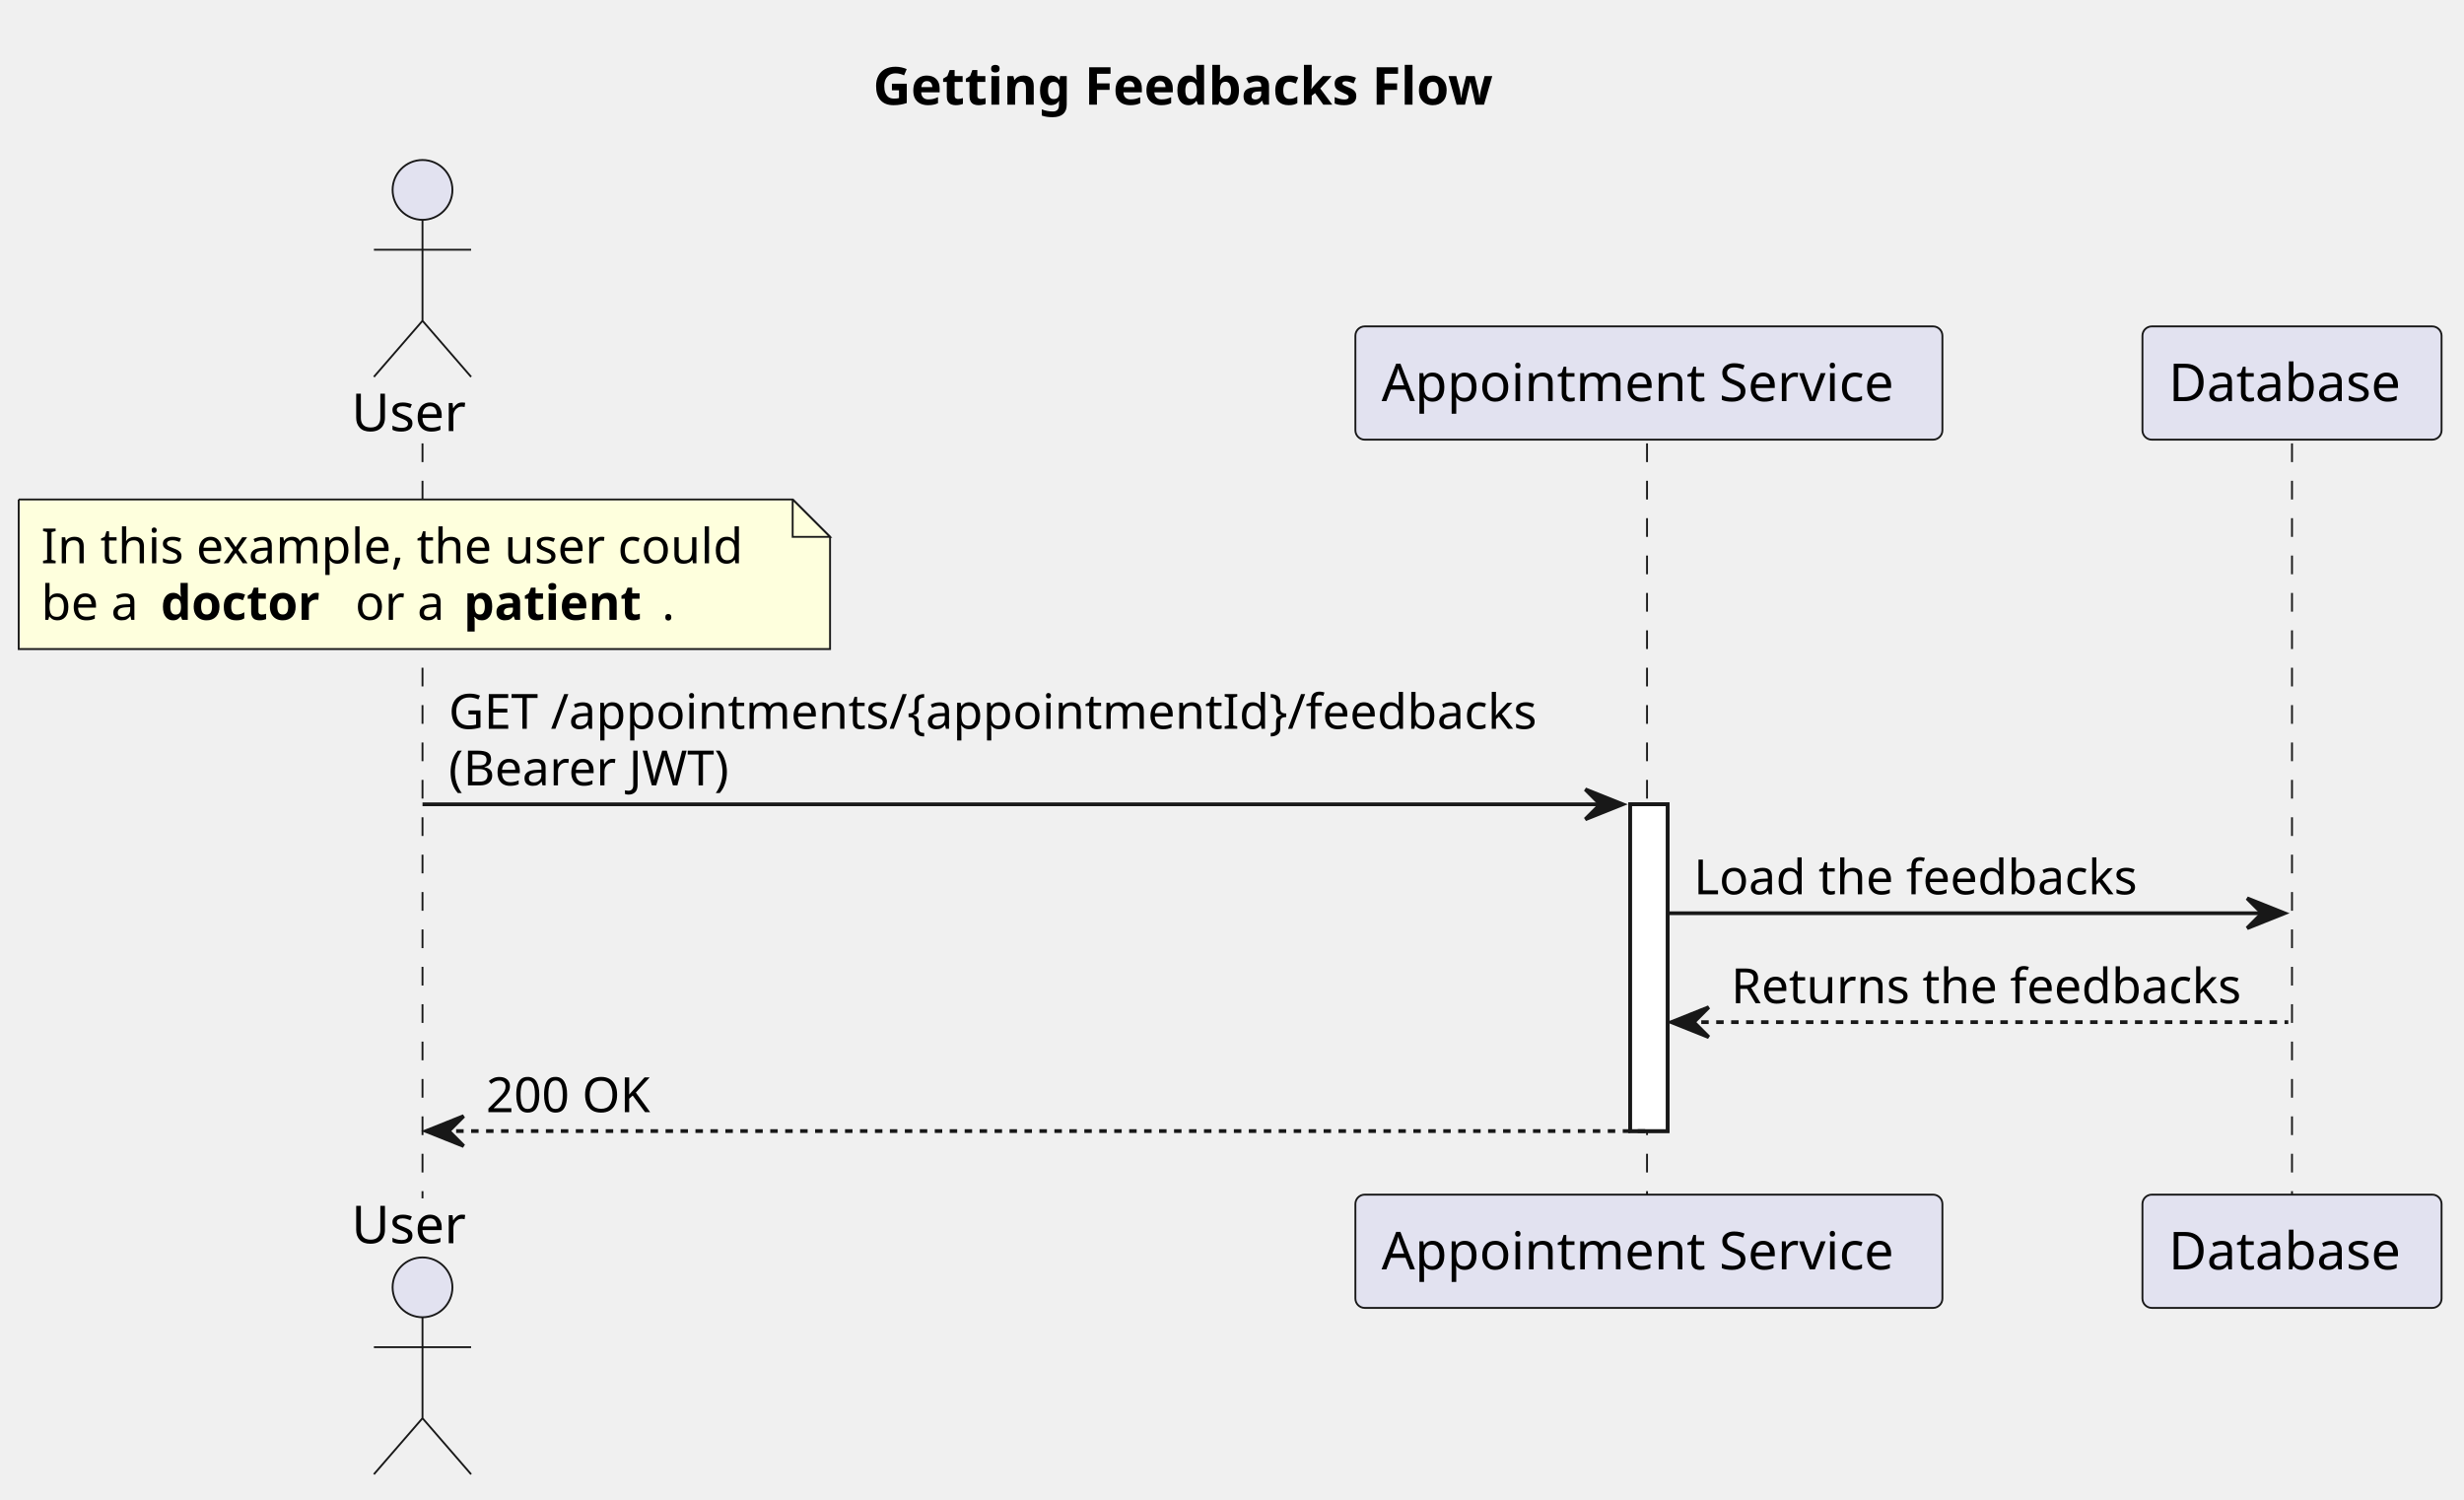
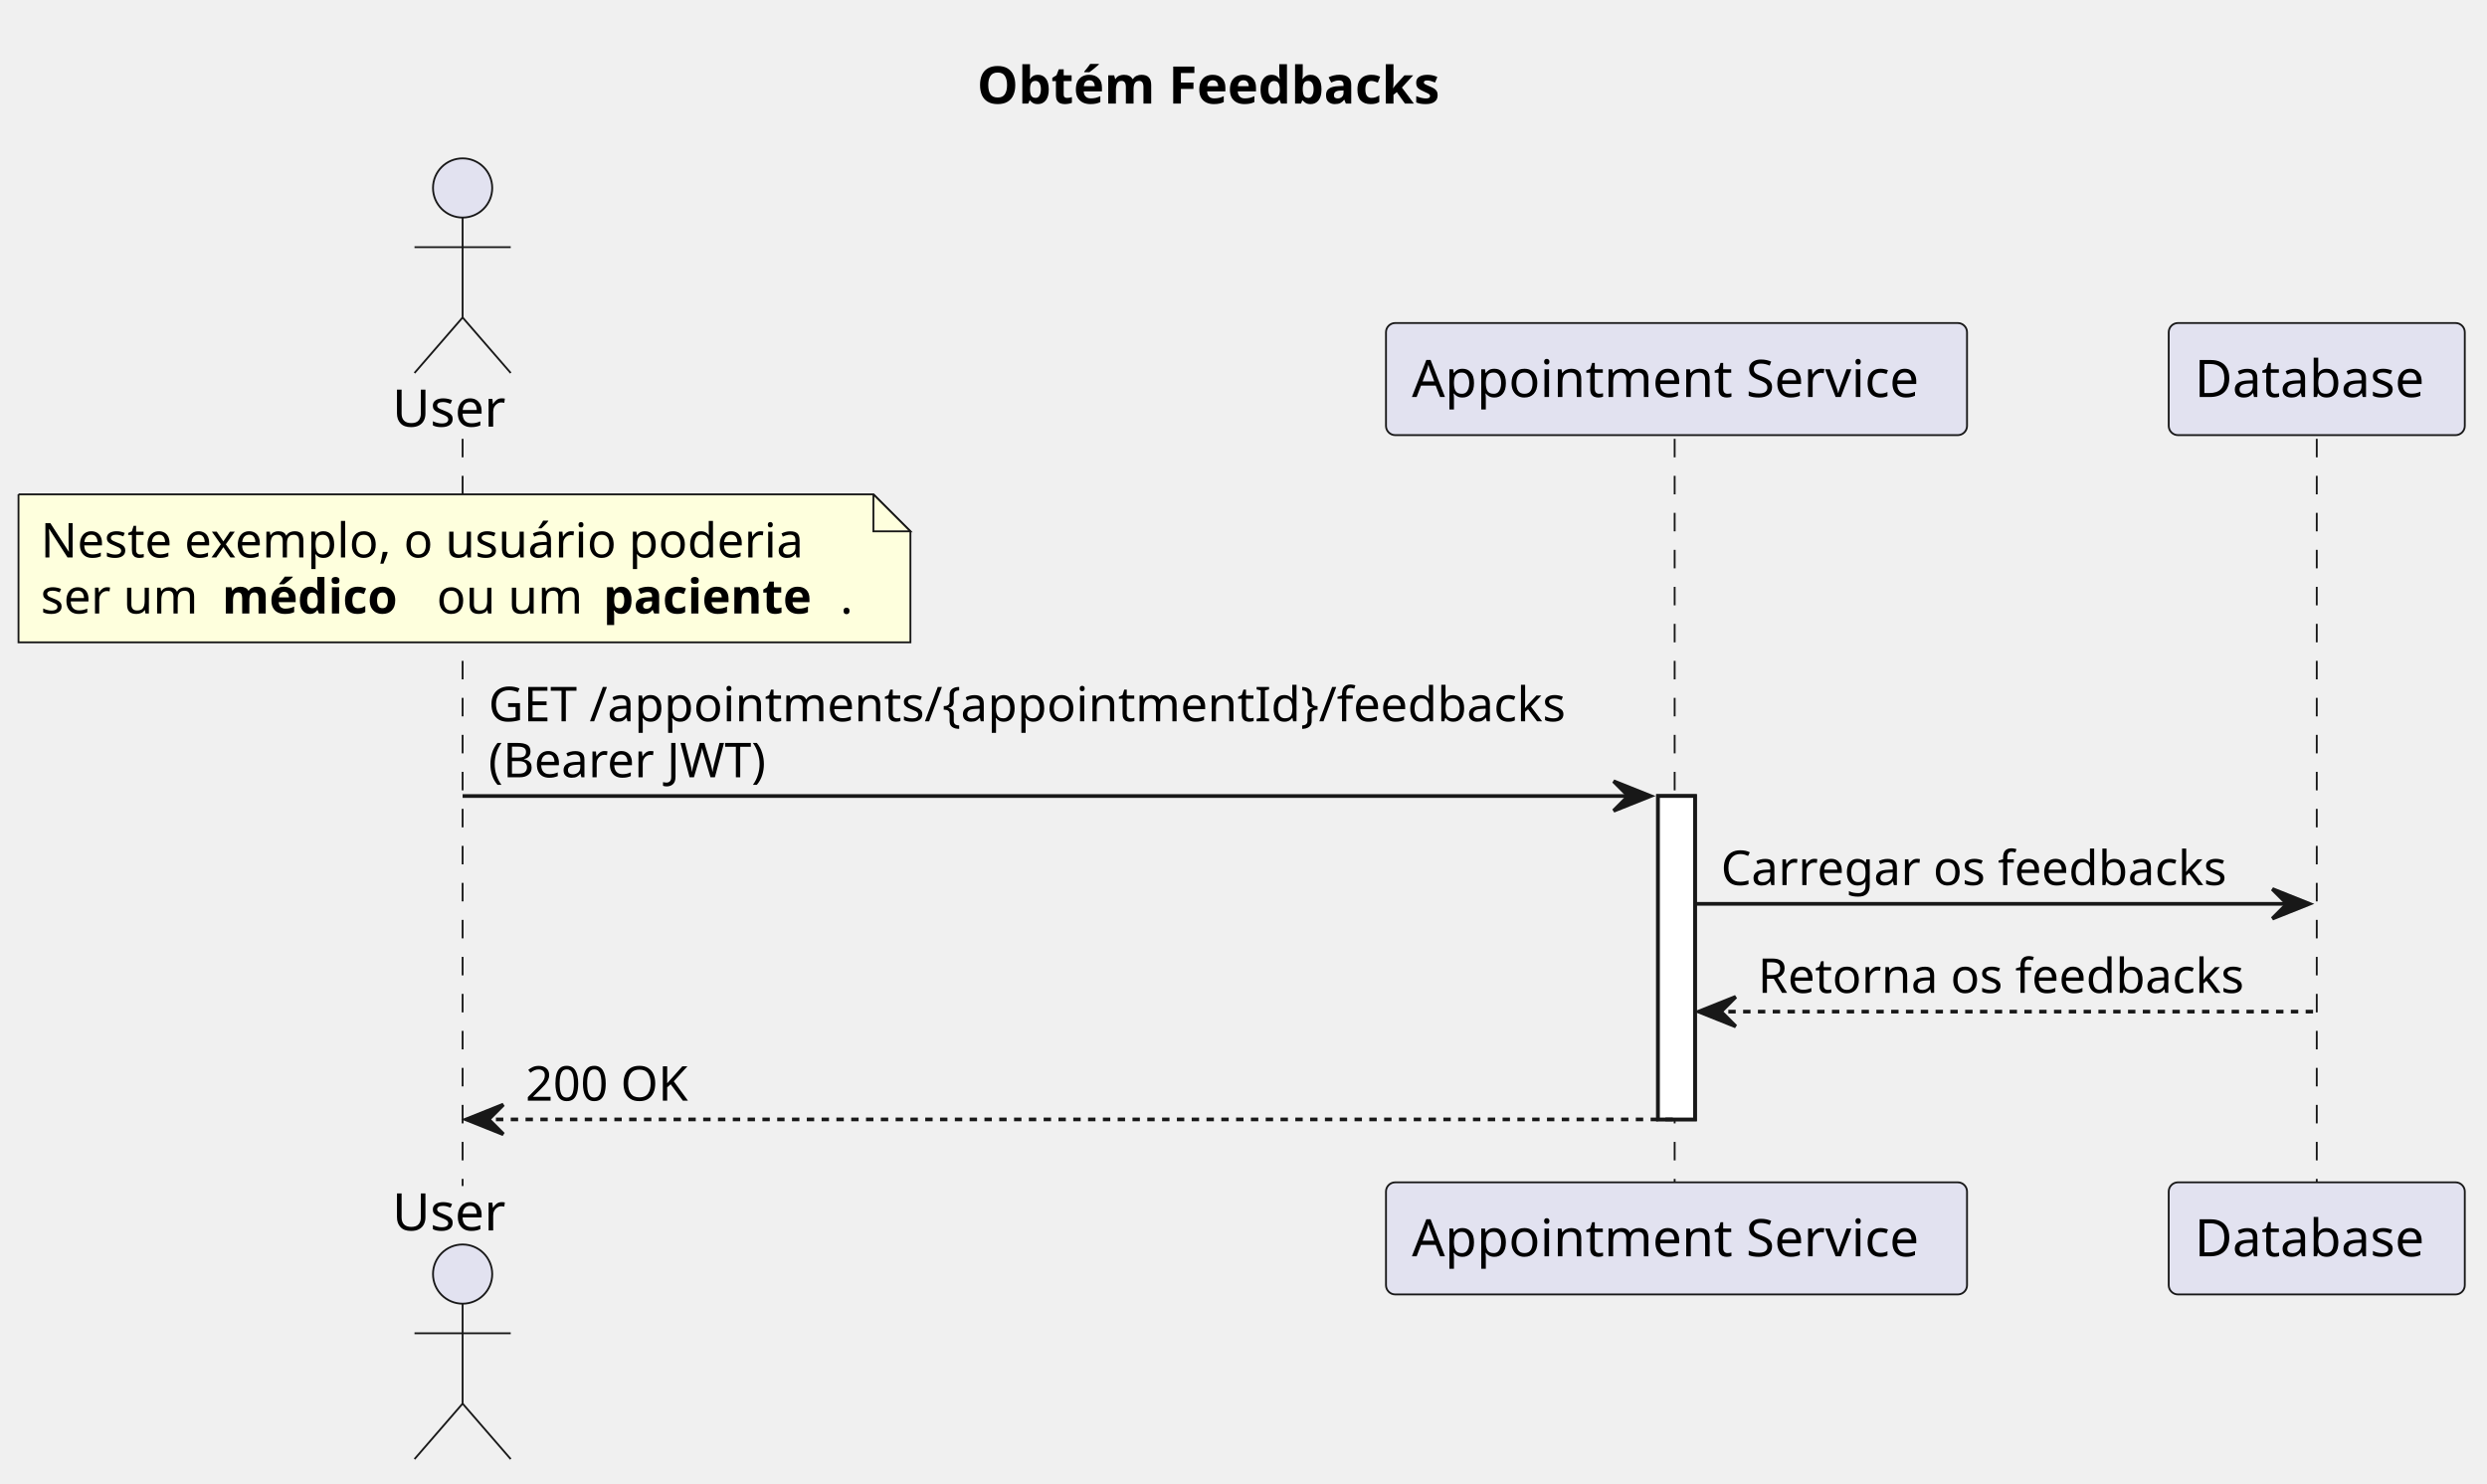
- <svg xmlns="http://www.w3.org/2000/svg" contentStyleType="text/css" height="401px" preserveAspectRatio="none" style="width:659px;height:401px;background:#FFFFFF;" version="1.1" viewBox="0 0 659 401" width="659px" zoomAndPan="magnify">
+ <svg xmlns="http://www.w3.org/2000/svg" contentStyleType="text/css" height="401px" preserveAspectRatio="none" style="width:672px;height:401px;background:#FFFFFF;" version="1.1" viewBox="0 0 672 401" width="672px" zoomAndPan="magnify">
  <defs />
  <g>
-     <text fill="#000000" font-family="sans-serif" font-size="14" font-weight="bold" lengthAdjust="spacing" textLength="190" x="233.5" y="27.995">Getting Feedbacks Flow</text>
-     <rect fill="#FFFFFF" height="87.398" style="stroke:#181818;stroke-width:1.0;" width="10" x="436" y="215.125" />
-     <line style="stroke:#181818;stroke-width:0.5;stroke-dasharray:5.0,5.0;" x1="113" x2="113" y1="118.594" y2="320.523" />
-     <line style="stroke:#181818;stroke-width:0.5;stroke-dasharray:5.0,5.0;" x1="440.5" x2="440.5" y1="118.594" y2="320.523" />
-     <line style="stroke:#181818;stroke-width:0.5;stroke-dasharray:5.0,5.0;" x1="613" x2="613" y1="118.594" y2="320.523" />
-     <text fill="#000000" font-family="sans-serif" font-size="14" lengthAdjust="spacing" textLength="32" x="94" y="115.292">User</text>
-     <ellipse cx="113" cy="50.797" fill="#E2E2F0" rx="8" ry="8" style="stroke:#181818;stroke-width:0.5;" />
-     <path d="M113,58.797 L113,85.797 M100,66.797 L126,66.797 M113,85.797 L100,100.797 M113,85.797 L126,100.797 " fill="none" style="stroke:#181818;stroke-width:0.5;" />
-     <text fill="#000000" font-family="sans-serif" font-size="14" lengthAdjust="spacing" textLength="32" x="94" y="332.519">User</text>
-     <ellipse cx="113" cy="344.32" fill="#E2E2F0" rx="8" ry="8" style="stroke:#181818;stroke-width:0.5;" />
-     <path d="M113,352.32 L113,379.32 M100,360.32 L126,360.32 M113,379.32 L100,394.32 M113,379.32 L126,394.32 " fill="none" style="stroke:#181818;stroke-width:0.5;" />
-     <rect fill="#E2E2F0" height="30.297" rx="2.5" ry="2.5" style="stroke:#181818;stroke-width:0.5;" width="157" x="362.5" y="87.297" />
-     <text fill="#000000" font-family="sans-serif" font-size="14" lengthAdjust="spacing" textLength="143" x="369.5" y="107.292">Appointment Service</text>
-     <rect fill="#E2E2F0" height="30.297" rx="2.5" ry="2.5" style="stroke:#181818;stroke-width:0.5;" width="157" x="362.5" y="319.523" />
-     <text fill="#000000" font-family="sans-serif" font-size="14" lengthAdjust="spacing" textLength="143" x="369.5" y="339.519">Appointment Service</text>
-     <rect fill="#E2E2F0" height="30.297" rx="2.5" ry="2.5" style="stroke:#181818;stroke-width:0.5;" width="80" x="573" y="87.297" />
-     <text fill="#000000" font-family="sans-serif" font-size="14" lengthAdjust="spacing" textLength="66" x="580" y="107.292">Database</text>
-     <rect fill="#E2E2F0" height="30.297" rx="2.5" ry="2.5" style="stroke:#181818;stroke-width:0.5;" width="80" x="573" y="319.523" />
-     <text fill="#000000" font-family="sans-serif" font-size="14" lengthAdjust="spacing" textLength="66" x="580" y="339.519">Database</text>
-     <rect fill="#FFFFFF" height="87.398" style="stroke:#181818;stroke-width:1.0;" width="10" x="436" y="215.125" />
-     <path d="M5,133.594 L5,173.594 L222,173.594 L222,143.594 L212,133.594 L5,133.594 " fill="#FEFFDD" style="stroke:#181818;stroke-width:0.5;" />
-     <path d="M212,133.594 L212,143.594 L222,143.594 L212,133.594 " fill="#FEFFDD" style="stroke:#181818;stroke-width:0.5;" />
-     <text fill="#000000" font-family="sans-serif" font-size="13" lengthAdjust="spacing" textLength="196" x="11" y="150.661">In this example, the user could</text>
-     <text fill="#000000" font-family="sans-serif" font-size="13" lengthAdjust="spacing" textLength="28" x="11" y="165.793">be a</text>
-     <text fill="#000000" font-family="sans-serif" font-size="13" font-weight="bold" lengthAdjust="spacing" textLength="48" x="43" y="165.793">doctor</text>
-     <text fill="#000000" font-family="sans-serif" font-size="13" lengthAdjust="spacing" textLength="25" x="95" y="165.793">or a</text>
-     <text fill="#000000" font-family="sans-serif" font-size="13" font-weight="bold" lengthAdjust="spacing" textLength="53" x="124" y="165.793">patient</text>
-     <text fill="#000000" font-family="sans-serif" font-size="13" lengthAdjust="spacing" textLength="4" x="177" y="165.793">.</text>
-     <polygon fill="#181818" points="424,211.125,434,215.125,424,219.125,428,215.125" style="stroke:#181818;stroke-width:1.0;" />
-     <line style="stroke:#181818;stroke-width:1.0;" x1="113" x2="430" y1="215.125" y2="215.125" />
-     <text fill="#000000" font-family="sans-serif" font-size="13" lengthAdjust="spacing" textLength="304" x="120" y="194.926">GET /appointments/{appointmentId}/feedbacks</text>
-     <text fill="#000000" font-family="sans-serif" font-size="13" lengthAdjust="spacing" textLength="78" x="120" y="210.059">(Bearer JWT)</text>
-     <polygon fill="#181818" points="601,240.258,611,244.258,601,248.258,605,244.258" style="stroke:#181818;stroke-width:1.0;" />
-     <line style="stroke:#181818;stroke-width:1.0;" x1="446" x2="607" y1="244.258" y2="244.258" />
-     <text fill="#000000" font-family="sans-serif" font-size="13" lengthAdjust="spacing" textLength="125" x="453" y="239.192">Load the feedbacks</text>
-     <polygon fill="#181818" points="457,269.391,447,273.391,457,277.391,453,273.391" style="stroke:#181818;stroke-width:1.0;" />
-     <line style="stroke:#181818;stroke-width:1.0;stroke-dasharray:2.0,2.0;" x1="451" x2="612" y1="273.391" y2="273.391" />
-     <text fill="#000000" font-family="sans-serif" font-size="13" lengthAdjust="spacing" textLength="143" x="463" y="268.325">Returns the feedbacks</text>
-     <polygon fill="#181818" points="124,298.523,114,302.523,124,306.523,120,302.523" style="stroke:#181818;stroke-width:1.0;" />
-     <line style="stroke:#181818;stroke-width:1.0;stroke-dasharray:2.0,2.0;" x1="118" x2="440" y1="302.523" y2="302.523" />
-     <text fill="#000000" font-family="sans-serif" font-size="13" lengthAdjust="spacing" textLength="46" x="130" y="297.457">200 OK</text>
+     <text fill="#000000" font-family="sans-serif" font-size="14" font-weight="bold" lengthAdjust="spacing" textLength="142" x="264" y="27.995">Obtém Feedbacks</text>
+     <rect fill="#FFFFFF" height="87.398" style="stroke:#181818;stroke-width:1.0;" width="10" x="448" y="215.125" />
+     <line style="stroke:#181818;stroke-width:0.5;stroke-dasharray:5.0,5.0;" x1="125" x2="125" y1="118.594" y2="320.523" />
+     <line style="stroke:#181818;stroke-width:0.5;stroke-dasharray:5.0,5.0;" x1="452.5" x2="452.5" y1="118.594" y2="320.523" />
+     <line style="stroke:#181818;stroke-width:0.5;stroke-dasharray:5.0,5.0;" x1="626" x2="626" y1="118.594" y2="320.523" />
+     <text fill="#000000" font-family="sans-serif" font-size="14" lengthAdjust="spacing" textLength="32" x="106" y="115.292">User</text>
+     <ellipse cx="125" cy="50.797" fill="#E2E2F0" rx="8" ry="8" style="stroke:#181818;stroke-width:0.5;" />
+     <path d="M125,58.797 L125,85.797 M112,66.797 L138,66.797 M125,85.797 L112,100.797 M125,85.797 L138,100.797 " fill="none" style="stroke:#181818;stroke-width:0.5;" />
+     <text fill="#000000" font-family="sans-serif" font-size="14" lengthAdjust="spacing" textLength="32" x="106" y="332.519">User</text>
+     <ellipse cx="125" cy="344.32" fill="#E2E2F0" rx="8" ry="8" style="stroke:#181818;stroke-width:0.5;" />
+     <path d="M125,352.32 L125,379.32 M112,360.32 L138,360.32 M125,379.32 L112,394.32 M125,379.32 L138,394.32 " fill="none" style="stroke:#181818;stroke-width:0.5;" />
+     <rect fill="#E2E2F0" height="30.297" rx="2.5" ry="2.5" style="stroke:#181818;stroke-width:0.5;" width="157" x="374.5" y="87.297" />
+     <text fill="#000000" font-family="sans-serif" font-size="14" lengthAdjust="spacing" textLength="143" x="381.5" y="107.292">Appointment Service</text>
+     <rect fill="#E2E2F0" height="30.297" rx="2.5" ry="2.5" style="stroke:#181818;stroke-width:0.5;" width="157" x="374.5" y="319.523" />
+     <text fill="#000000" font-family="sans-serif" font-size="14" lengthAdjust="spacing" textLength="143" x="381.5" y="339.519">Appointment Service</text>
+     <rect fill="#E2E2F0" height="30.297" rx="2.5" ry="2.5" style="stroke:#181818;stroke-width:0.5;" width="80" x="586" y="87.297" />
+     <text fill="#000000" font-family="sans-serif" font-size="14" lengthAdjust="spacing" textLength="66" x="593" y="107.292">Database</text>
+     <rect fill="#E2E2F0" height="30.297" rx="2.5" ry="2.5" style="stroke:#181818;stroke-width:0.5;" width="80" x="586" y="319.523" />
+     <text fill="#000000" font-family="sans-serif" font-size="14" lengthAdjust="spacing" textLength="66" x="593" y="339.519">Database</text>
+     <rect fill="#FFFFFF" height="87.398" style="stroke:#181818;stroke-width:1.0;" width="10" x="448" y="215.125" />
+     <path d="M5,133.594 L5,173.594 L246,173.594 L246,143.594 L236,133.594 L5,133.594 " fill="#FEFFDD" style="stroke:#181818;stroke-width:0.5;" />
+     <path d="M236,133.594 L236,143.594 L246,143.594 L236,133.594 " fill="#FEFFDD" style="stroke:#181818;stroke-width:0.5;" />
+     <text fill="#000000" font-family="sans-serif" font-size="13" lengthAdjust="spacing" textLength="216" x="11" y="150.661">Neste exemplo, o usuário poderia</text>
+     <text fill="#000000" font-family="sans-serif" font-size="13" lengthAdjust="spacing" textLength="45" x="11" y="165.793">ser um</text>
+     <text fill="#000000" font-family="sans-serif" font-size="13" font-weight="bold" lengthAdjust="spacing" textLength="54" x="60" y="165.793">médico</text>
+     <text fill="#000000" font-family="sans-serif" font-size="13" lengthAdjust="spacing" textLength="41" x="118" y="165.793">ou um</text>
+     <text fill="#000000" font-family="sans-serif" font-size="13" font-weight="bold" lengthAdjust="spacing" textLength="64" x="163" y="165.793">paciente</text>
+     <text fill="#000000" font-family="sans-serif" font-size="13" lengthAdjust="spacing" textLength="4" x="227" y="165.793">.</text>
+     <polygon fill="#181818" points="436,211.125,446,215.125,436,219.125,440,215.125" style="stroke:#181818;stroke-width:1.0;" />
+     <line style="stroke:#181818;stroke-width:1.0;" x1="125" x2="442" y1="215.125" y2="215.125" />
+     <text fill="#000000" font-family="sans-serif" font-size="13" lengthAdjust="spacing" textLength="304" x="132" y="194.926">GET /appointments/{appointmentId}/feedbacks</text>
+     <text fill="#000000" font-family="sans-serif" font-size="13" lengthAdjust="spacing" textLength="78" x="132" y="210.059">(Bearer JWT)</text>
+     <polygon fill="#181818" points="614,240.258,624,244.258,614,248.258,618,244.258" style="stroke:#181818;stroke-width:1.0;" />
+     <line style="stroke:#181818;stroke-width:1.0;" x1="458" x2="620" y1="244.258" y2="244.258" />
+     <text fill="#000000" font-family="sans-serif" font-size="13" lengthAdjust="spacing" textLength="144" x="465" y="239.192">Carregar os feedbacks</text>
+     <polygon fill="#181818" points="469,269.391,459,273.391,469,277.391,465,273.391" style="stroke:#181818;stroke-width:1.0;" />
+     <line style="stroke:#181818;stroke-width:1.0;stroke-dasharray:2.0,2.0;" x1="463" x2="625" y1="273.391" y2="273.391" />
+     <text fill="#000000" font-family="sans-serif" font-size="13" lengthAdjust="spacing" textLength="138" x="475" y="268.325">Retorna os feedbacks</text>
+     <polygon fill="#181818" points="136,298.523,126,302.523,136,306.523,132,302.523" style="stroke:#181818;stroke-width:1.0;" />
+     <line style="stroke:#181818;stroke-width:1.0;stroke-dasharray:2.0,2.0;" x1="130" x2="452" y1="302.523" y2="302.523" />
+     <text fill="#000000" font-family="sans-serif" font-size="13" lengthAdjust="spacing" textLength="46" x="142" y="297.457">200 OK</text>
  </g>
</svg>
